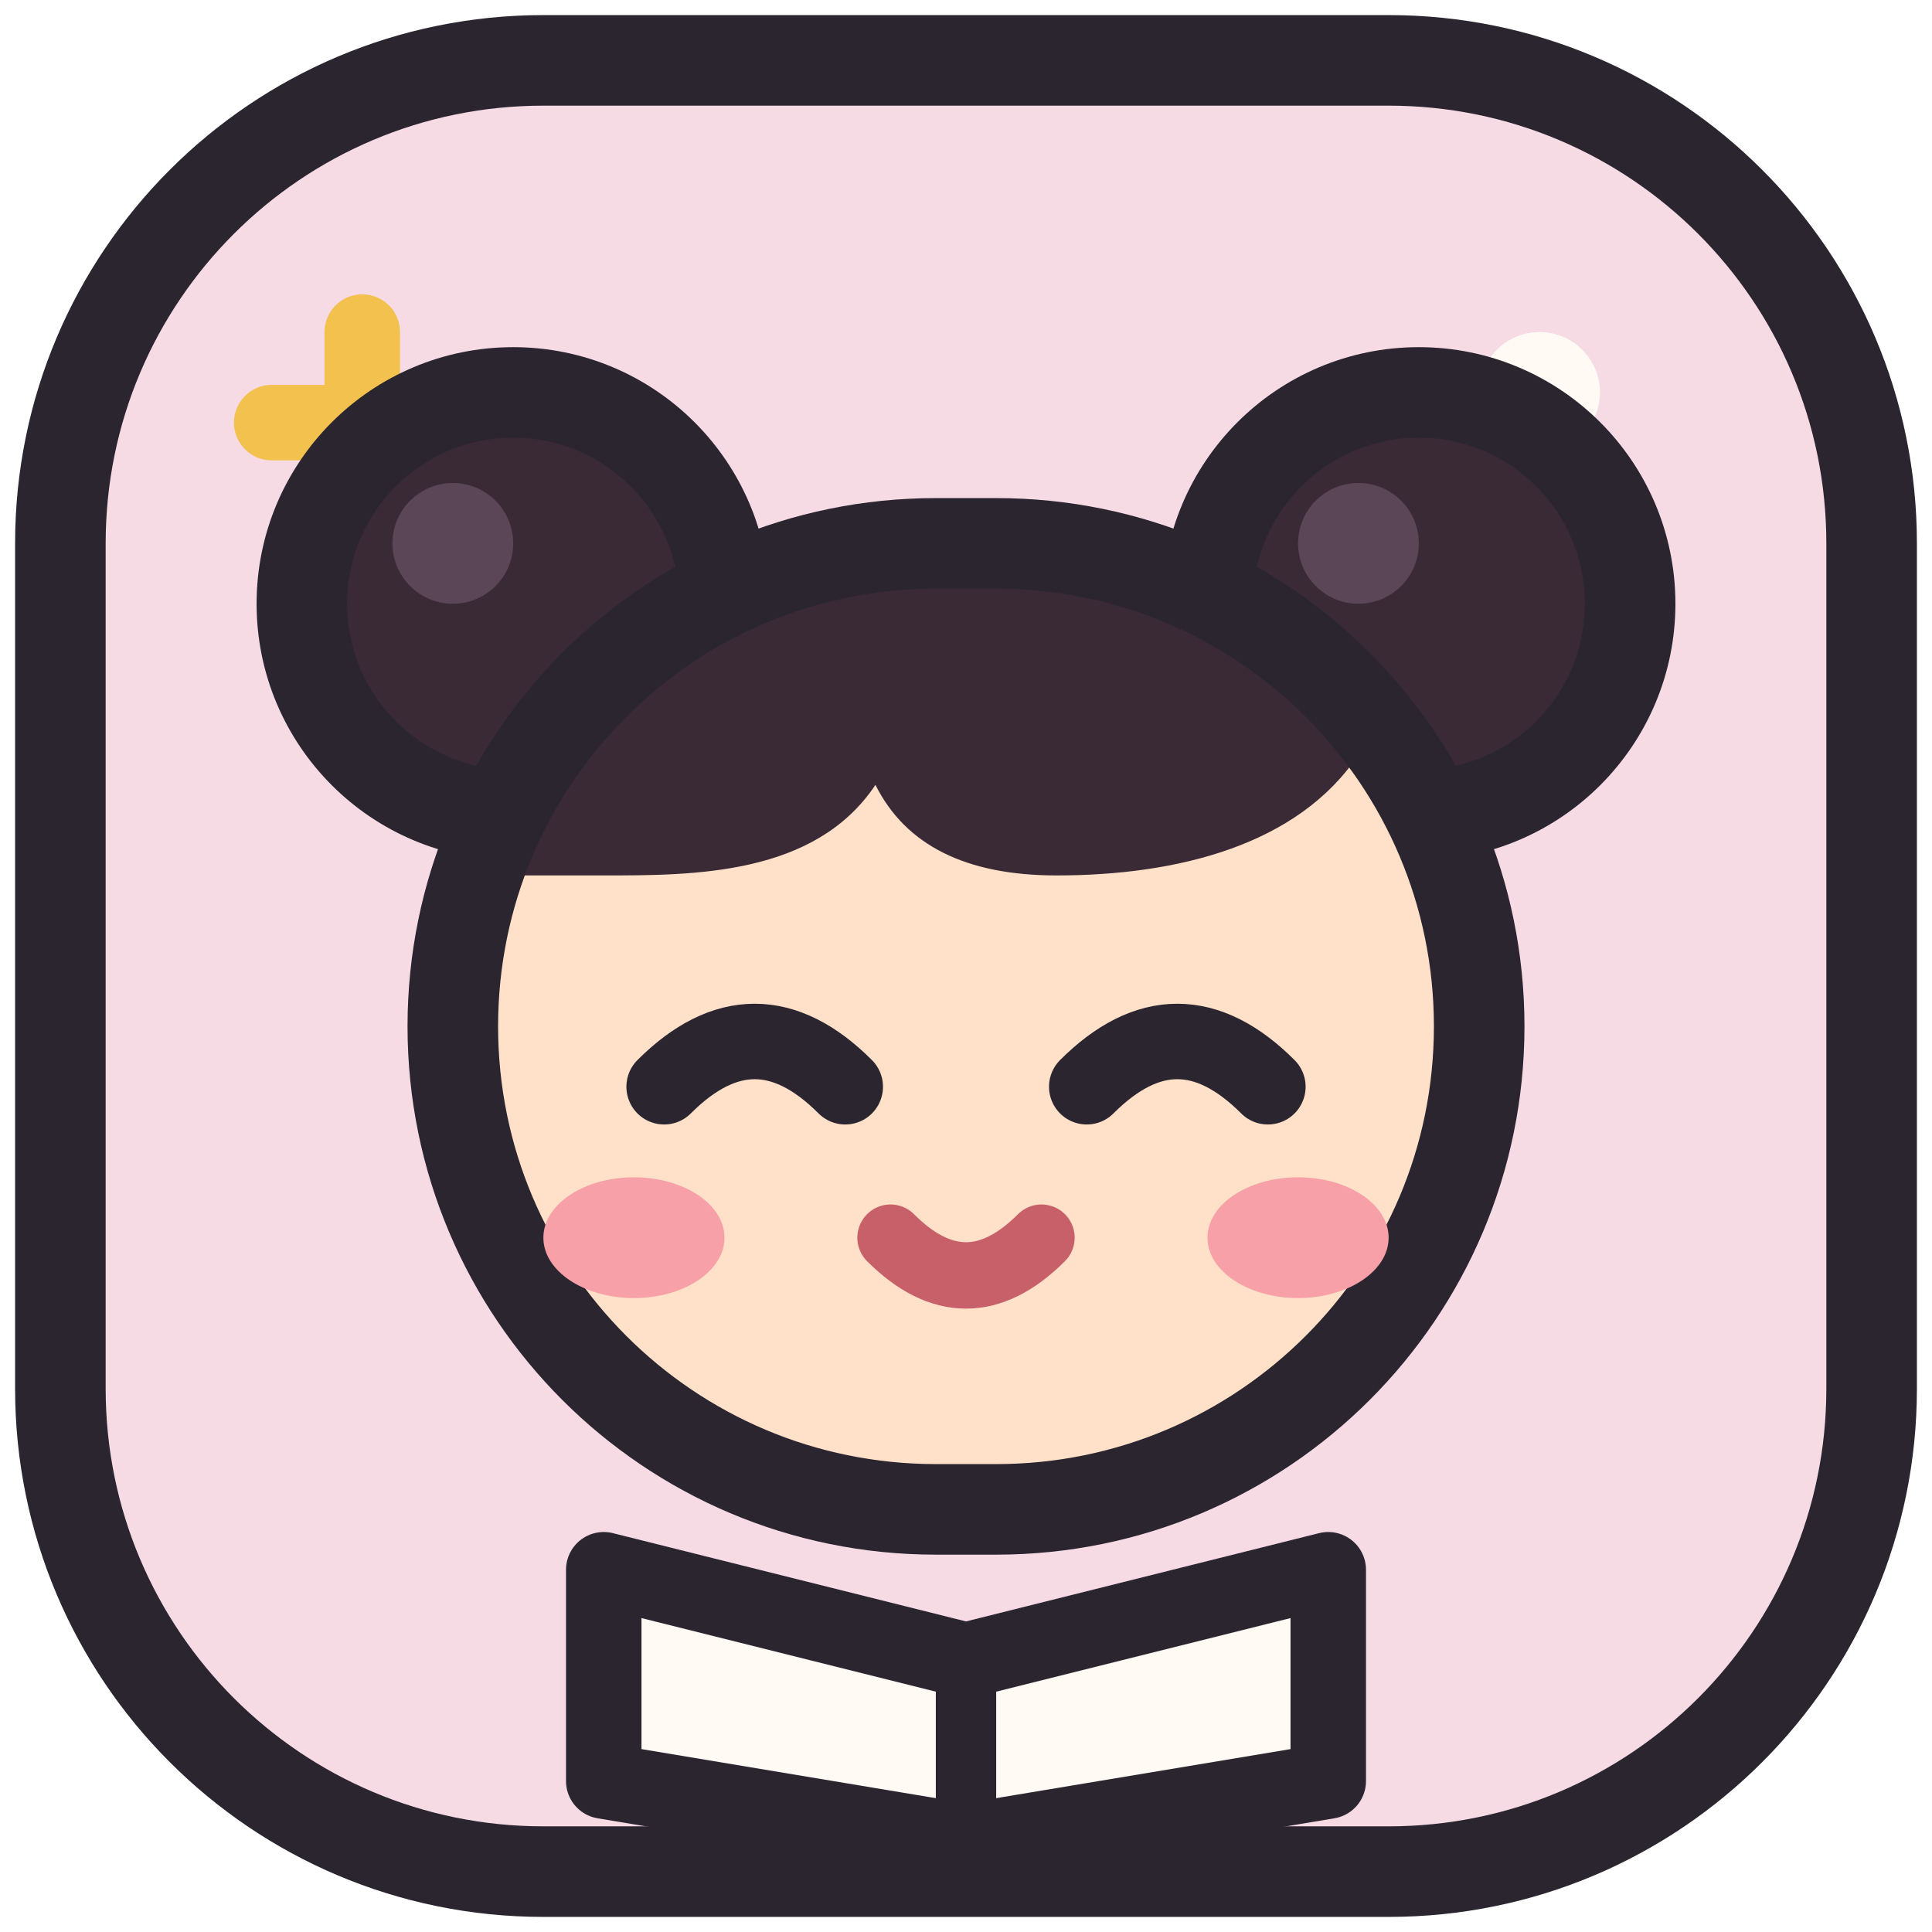
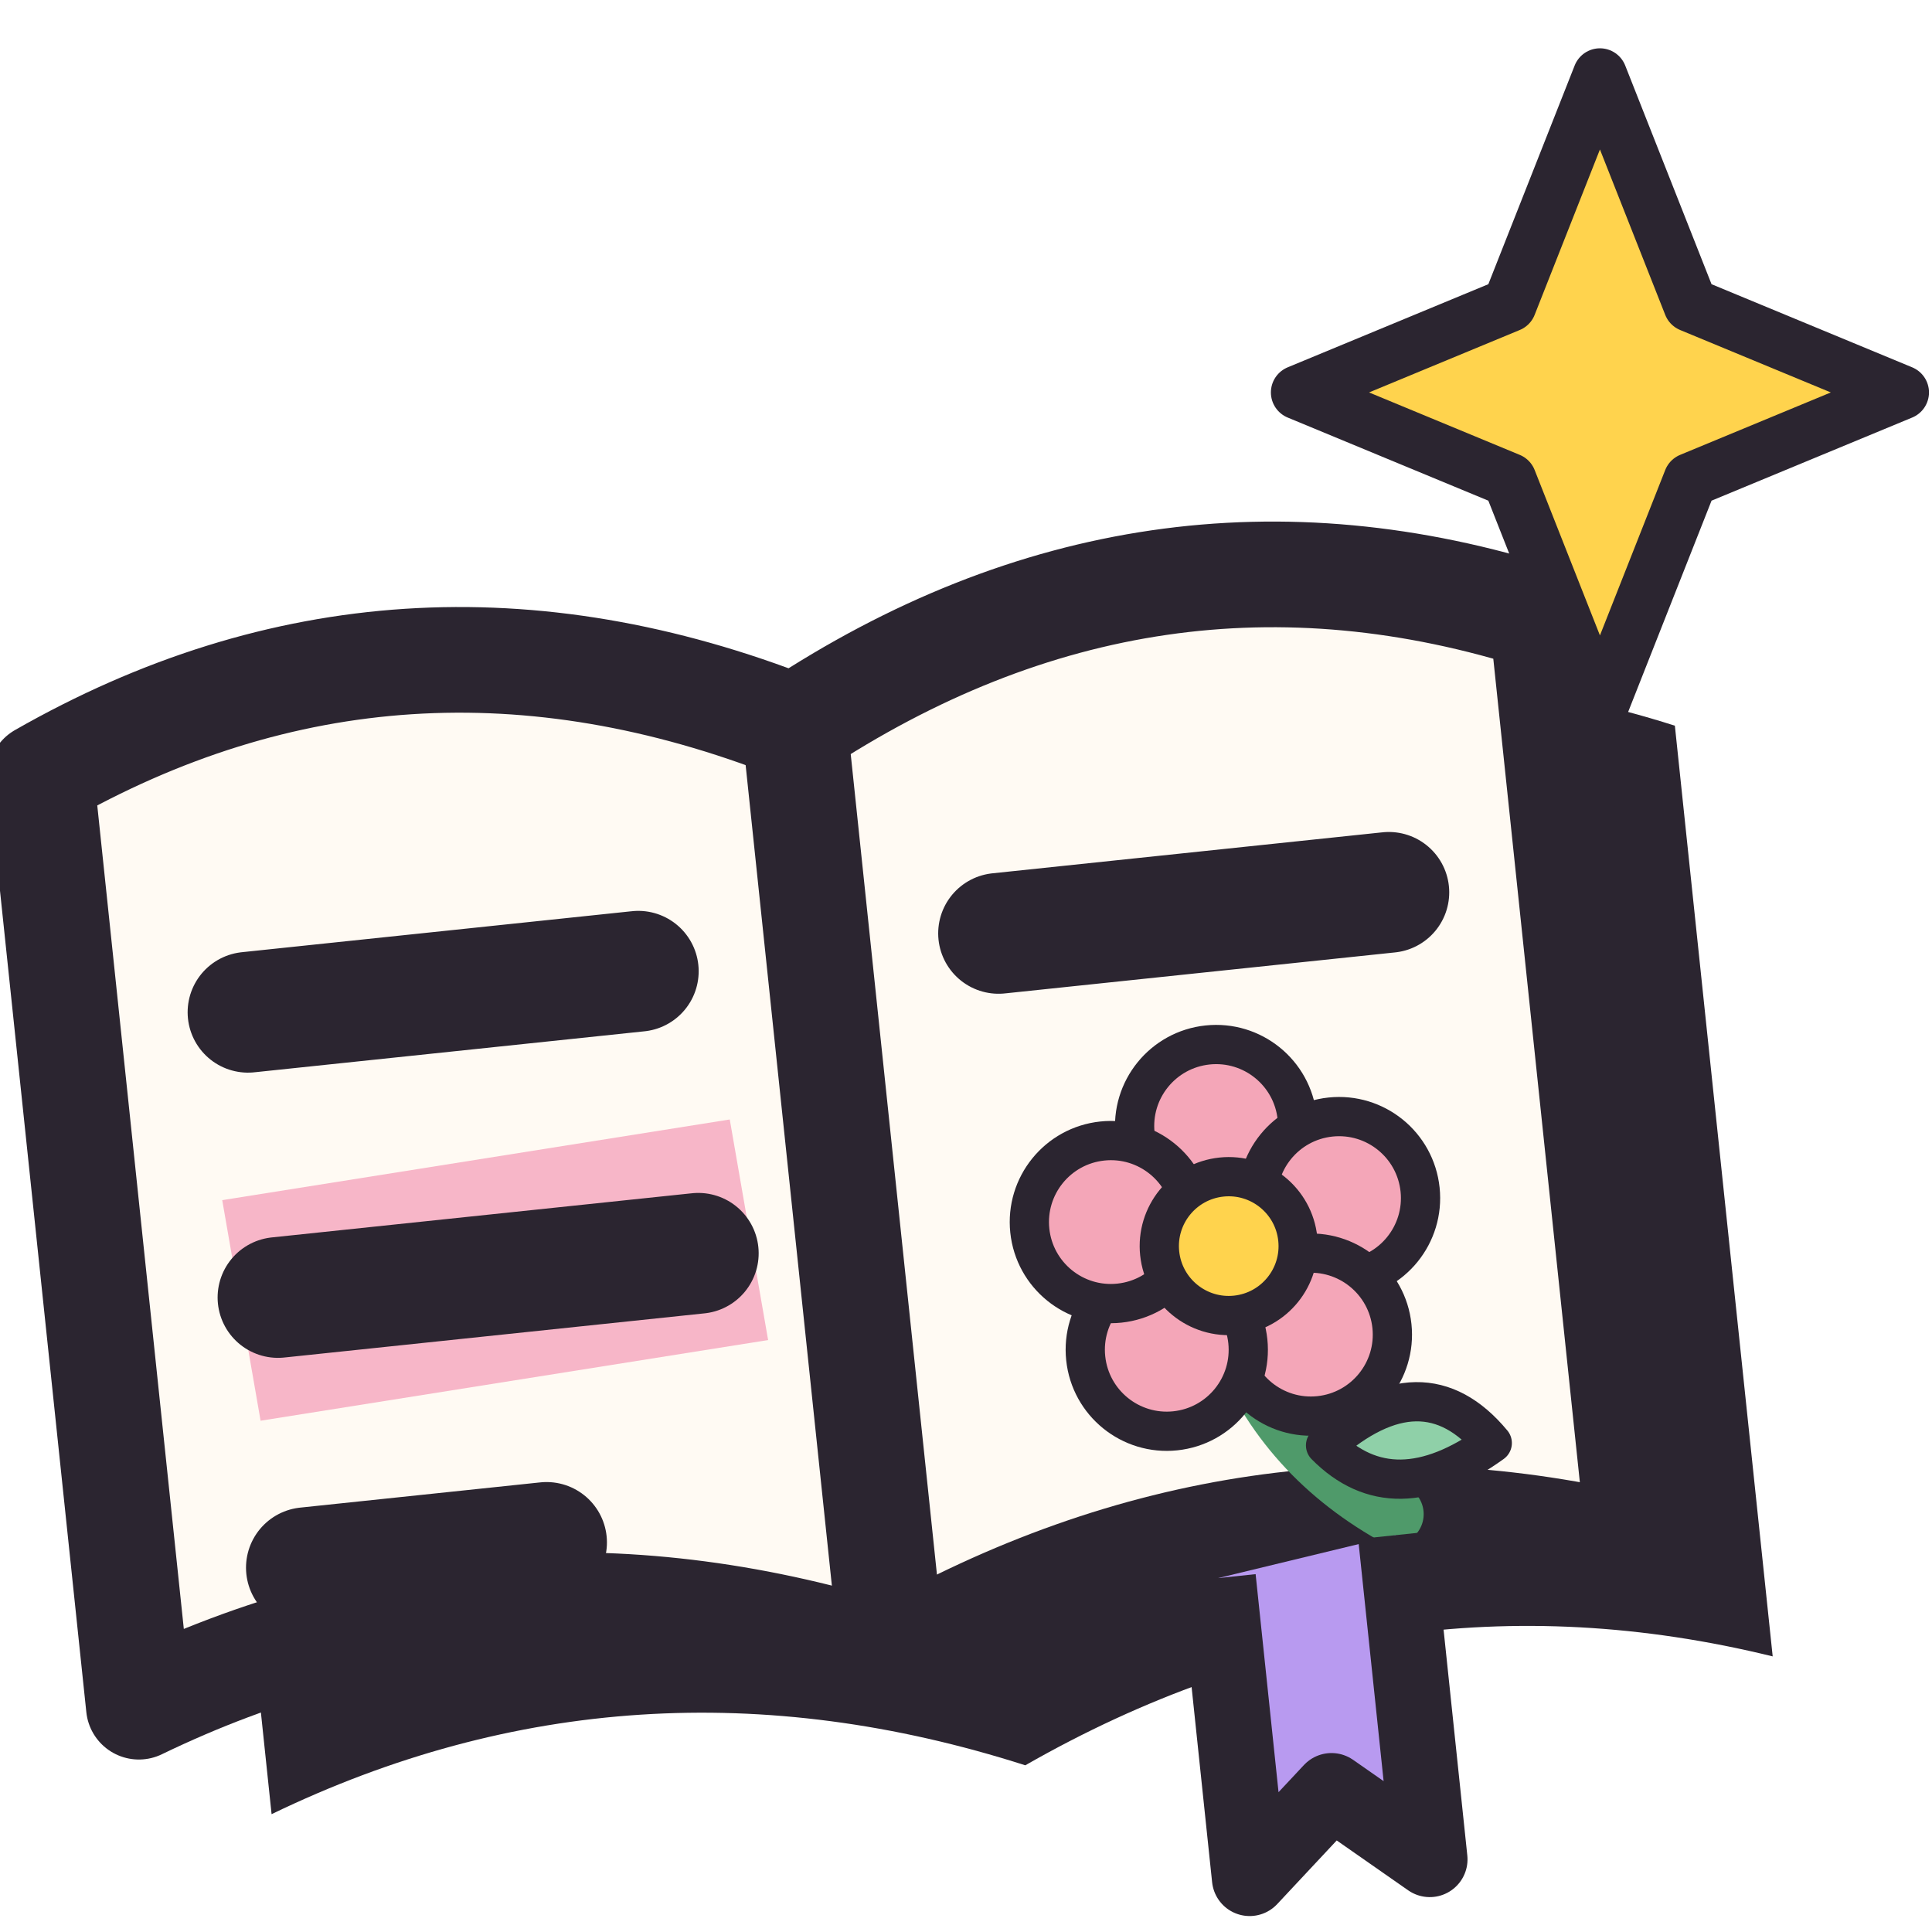
<svg xmlns="http://www.w3.org/2000/svg" viewBox="0 0 64 64">
-   <defs>
-     <clipPath id="head">
-       <rect x="15" y="18" width="34" height="32" rx="16" />
-     </clipPath>
-   </defs>
-   <rect x="2" y="2" width="60" height="60" rx="16" fill="#f6dbe5" stroke="#2b2530" stroke-width="3" />
-   <circle cx="51" cy="13" r="2" fill="#fffaf3" />
-   <path d="M12 11v6M9 14h6" stroke="#f2c14e" stroke-width="2.5" stroke-linecap="round" />
-   <circle cx="17" cy="20" r="7" fill="#3a2a35" stroke="#2b2530" stroke-width="3" />
-   <circle cx="47" cy="20" r="7" fill="#3a2a35" stroke="#2b2530" stroke-width="3" />
-   <circle cx="15" cy="18" r="2" fill="#5a4656" />
-   <circle cx="45" cy="18" r="2" fill="#5a4656" />
-   <rect x="15" y="18" width="34" height="32" rx="16" fill="#ffe0c8" />
-   <g clip-path="url(#head)">
-     <path d="M13 16h38v13c-3 0-5-2-6-4-2 3-6 4-10 4-3 0-5-1-6-3-2 3-6 3-9 3h-7z" fill="#3a2a35" />
-     <path d="M20 21c3-2 6-3 10-3" stroke="#5a4656" stroke-width="2" fill="none" stroke-linecap="round" />
+   <g transform="translate(-1 4) rotate(-6 29 36)">
+     <path transform="translate(4 4)" d="M4 19q12.5-5.5 25 1q12.5-6.5 25-1v31q-12.5-4.5-25 1q-12.5-5.5-25-1z" fill="#2b2530" />
+     <path d="M4 19q12.5-5.5 25 1q12.5-6.5 25-1v31q-12.5-4.5-25 1q-12.5-5.5-25-1z" fill="#fffaf3" stroke="#2b2530" stroke-width="3.5" stroke-linejoin="round" />
+     <path d="M8.5 33.6l17-.9.5 7.4-17 .9z" fill="#f7b6c8" />
+     <path d="M10 27.5h13M10 37h14M10 46h8M35 27.5h13" stroke="#2b2530" stroke-width="4" stroke-linecap="round" />
+     <path d="M41.5 41.5q1 4 4.5 6.5" fill="none" stroke="#4f9a6a" stroke-width="2" stroke-linecap="round" />
+     <path d="M44 45.5q3.5-2.5 5.5.5q-3.5 2-5.5-.5z" fill="#8fd0a8" stroke="#2b2530" stroke-width="1.3" stroke-linejoin="round" />
+     <g fill="#f4a6b8" stroke="#2b2530" stroke-width="1.3">
+       <circle cx="41.5" cy="34.6" r="2.7" />
+       <circle cx="45.3" cy="37.4" r="2.7" />
+       <circle cx="43.9" cy="41.8" r="2.7" />
+       <circle cx="39.1" cy="41.8" r="2.7" />
+       <circle cx="37.7" cy="37.4" r="2.7" />
+     </g>
+     <circle cx="41.5" cy="38.6" r="2.3" fill="#ffd34d" stroke="#2b2530" stroke-width="1.3" />
+     <path d="M29 20.5v30.5" stroke="#2b2530" stroke-width="3.5" stroke-linecap="round" />
+     <path d="M40 49.5v10l3-2.6 3 2.6v-10.8" fill="#b89af0" stroke="#2b2530" stroke-width="2.5" stroke-linejoin="round" />
  </g>
-   <rect x="15" y="18" width="34" height="32" rx="16" fill="none" stroke="#2b2530" stroke-width="3" />
-   <path d="M22 36q3-3 6 0M36 36q3-3 6 0" stroke="#2b2530" stroke-width="2.5" fill="none" stroke-linecap="round" />
-   <ellipse cx="21" cy="41" rx="3" ry="2" fill="#f7a0a8" />
-   <ellipse cx="43" cy="41" rx="3" ry="2" fill="#f7a0a8" />
-   <path d="M29.5 41q2.5 2.5 5 0" stroke="#c8606a" stroke-width="2.2" fill="none" stroke-linecap="round" />
-   <path d="M20 52l12 3 12-3v7l-12 2-12-2z" fill="#fffaf3" stroke="#2b2530" stroke-width="2.5" stroke-linejoin="round" />
-   <path d="M32 55v6" stroke="#2b2530" stroke-width="2" />
+   <path d="M53 2.5l3 7.6 7 2.9-7 2.9-3 7.6-3-7.6-7-2.9 7-2.9z" fill="#ffd34d" stroke="#2b2530" stroke-width="1.8" stroke-linejoin="round" />
</svg>
